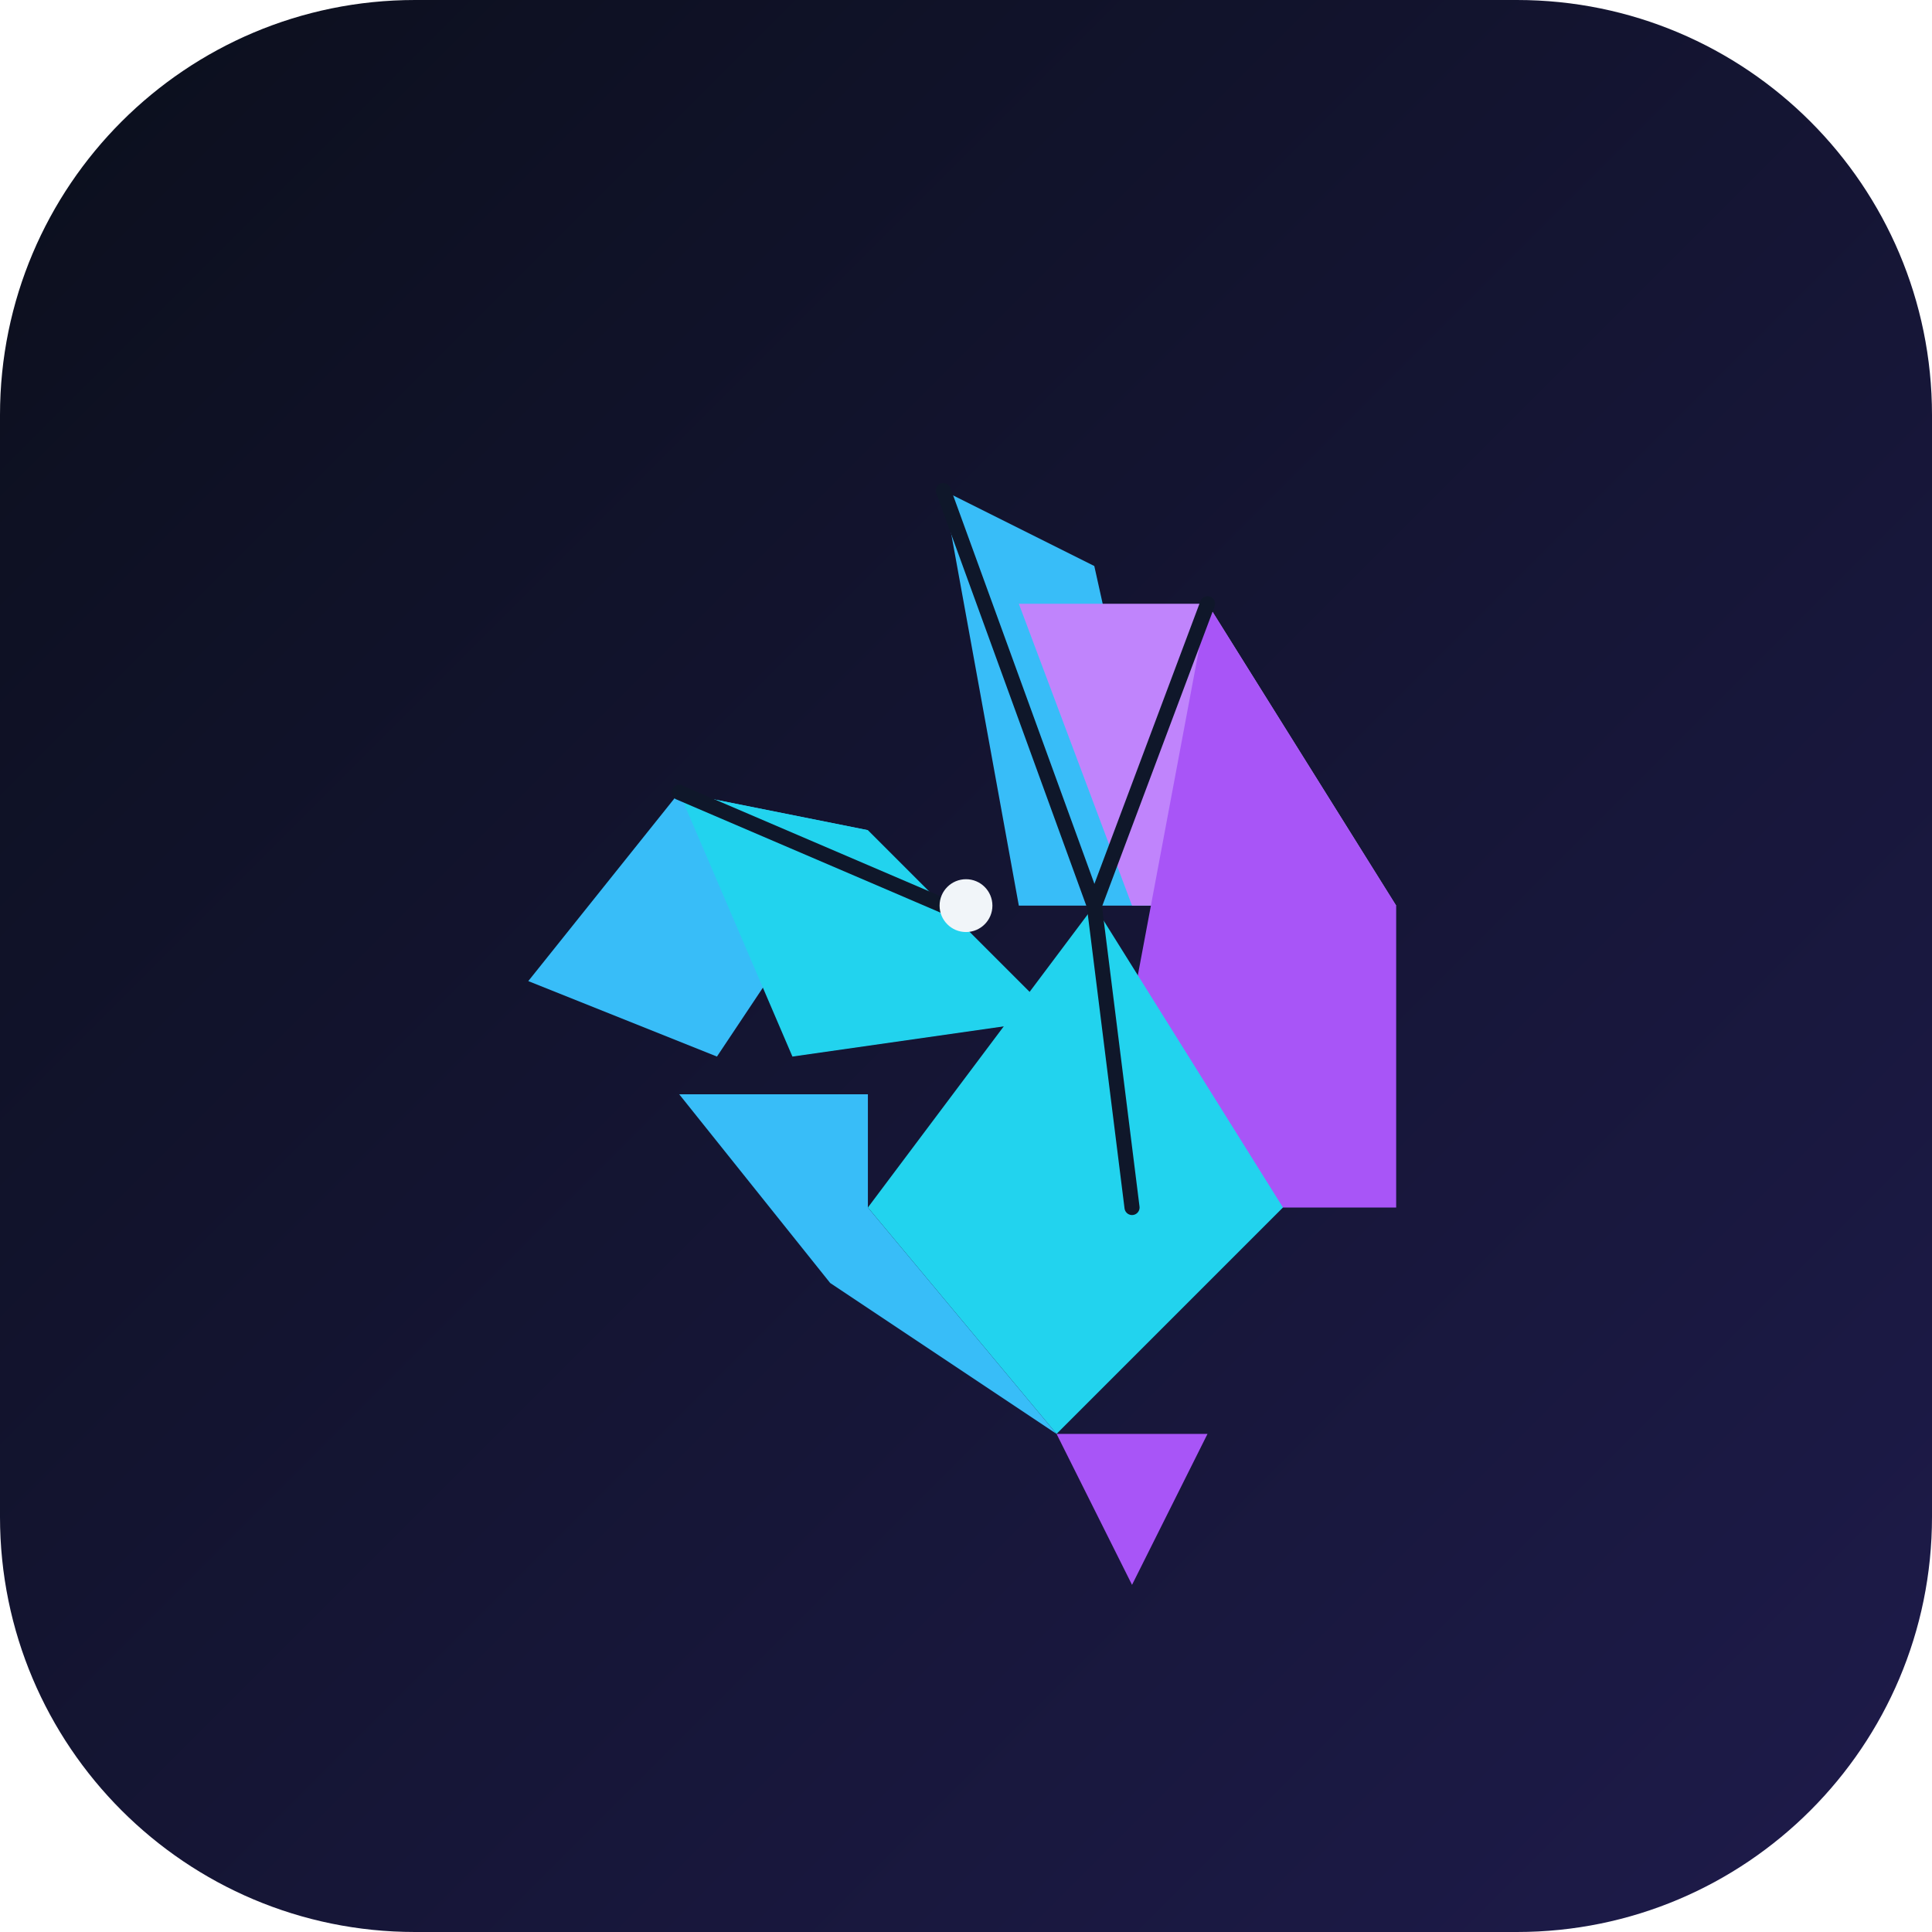
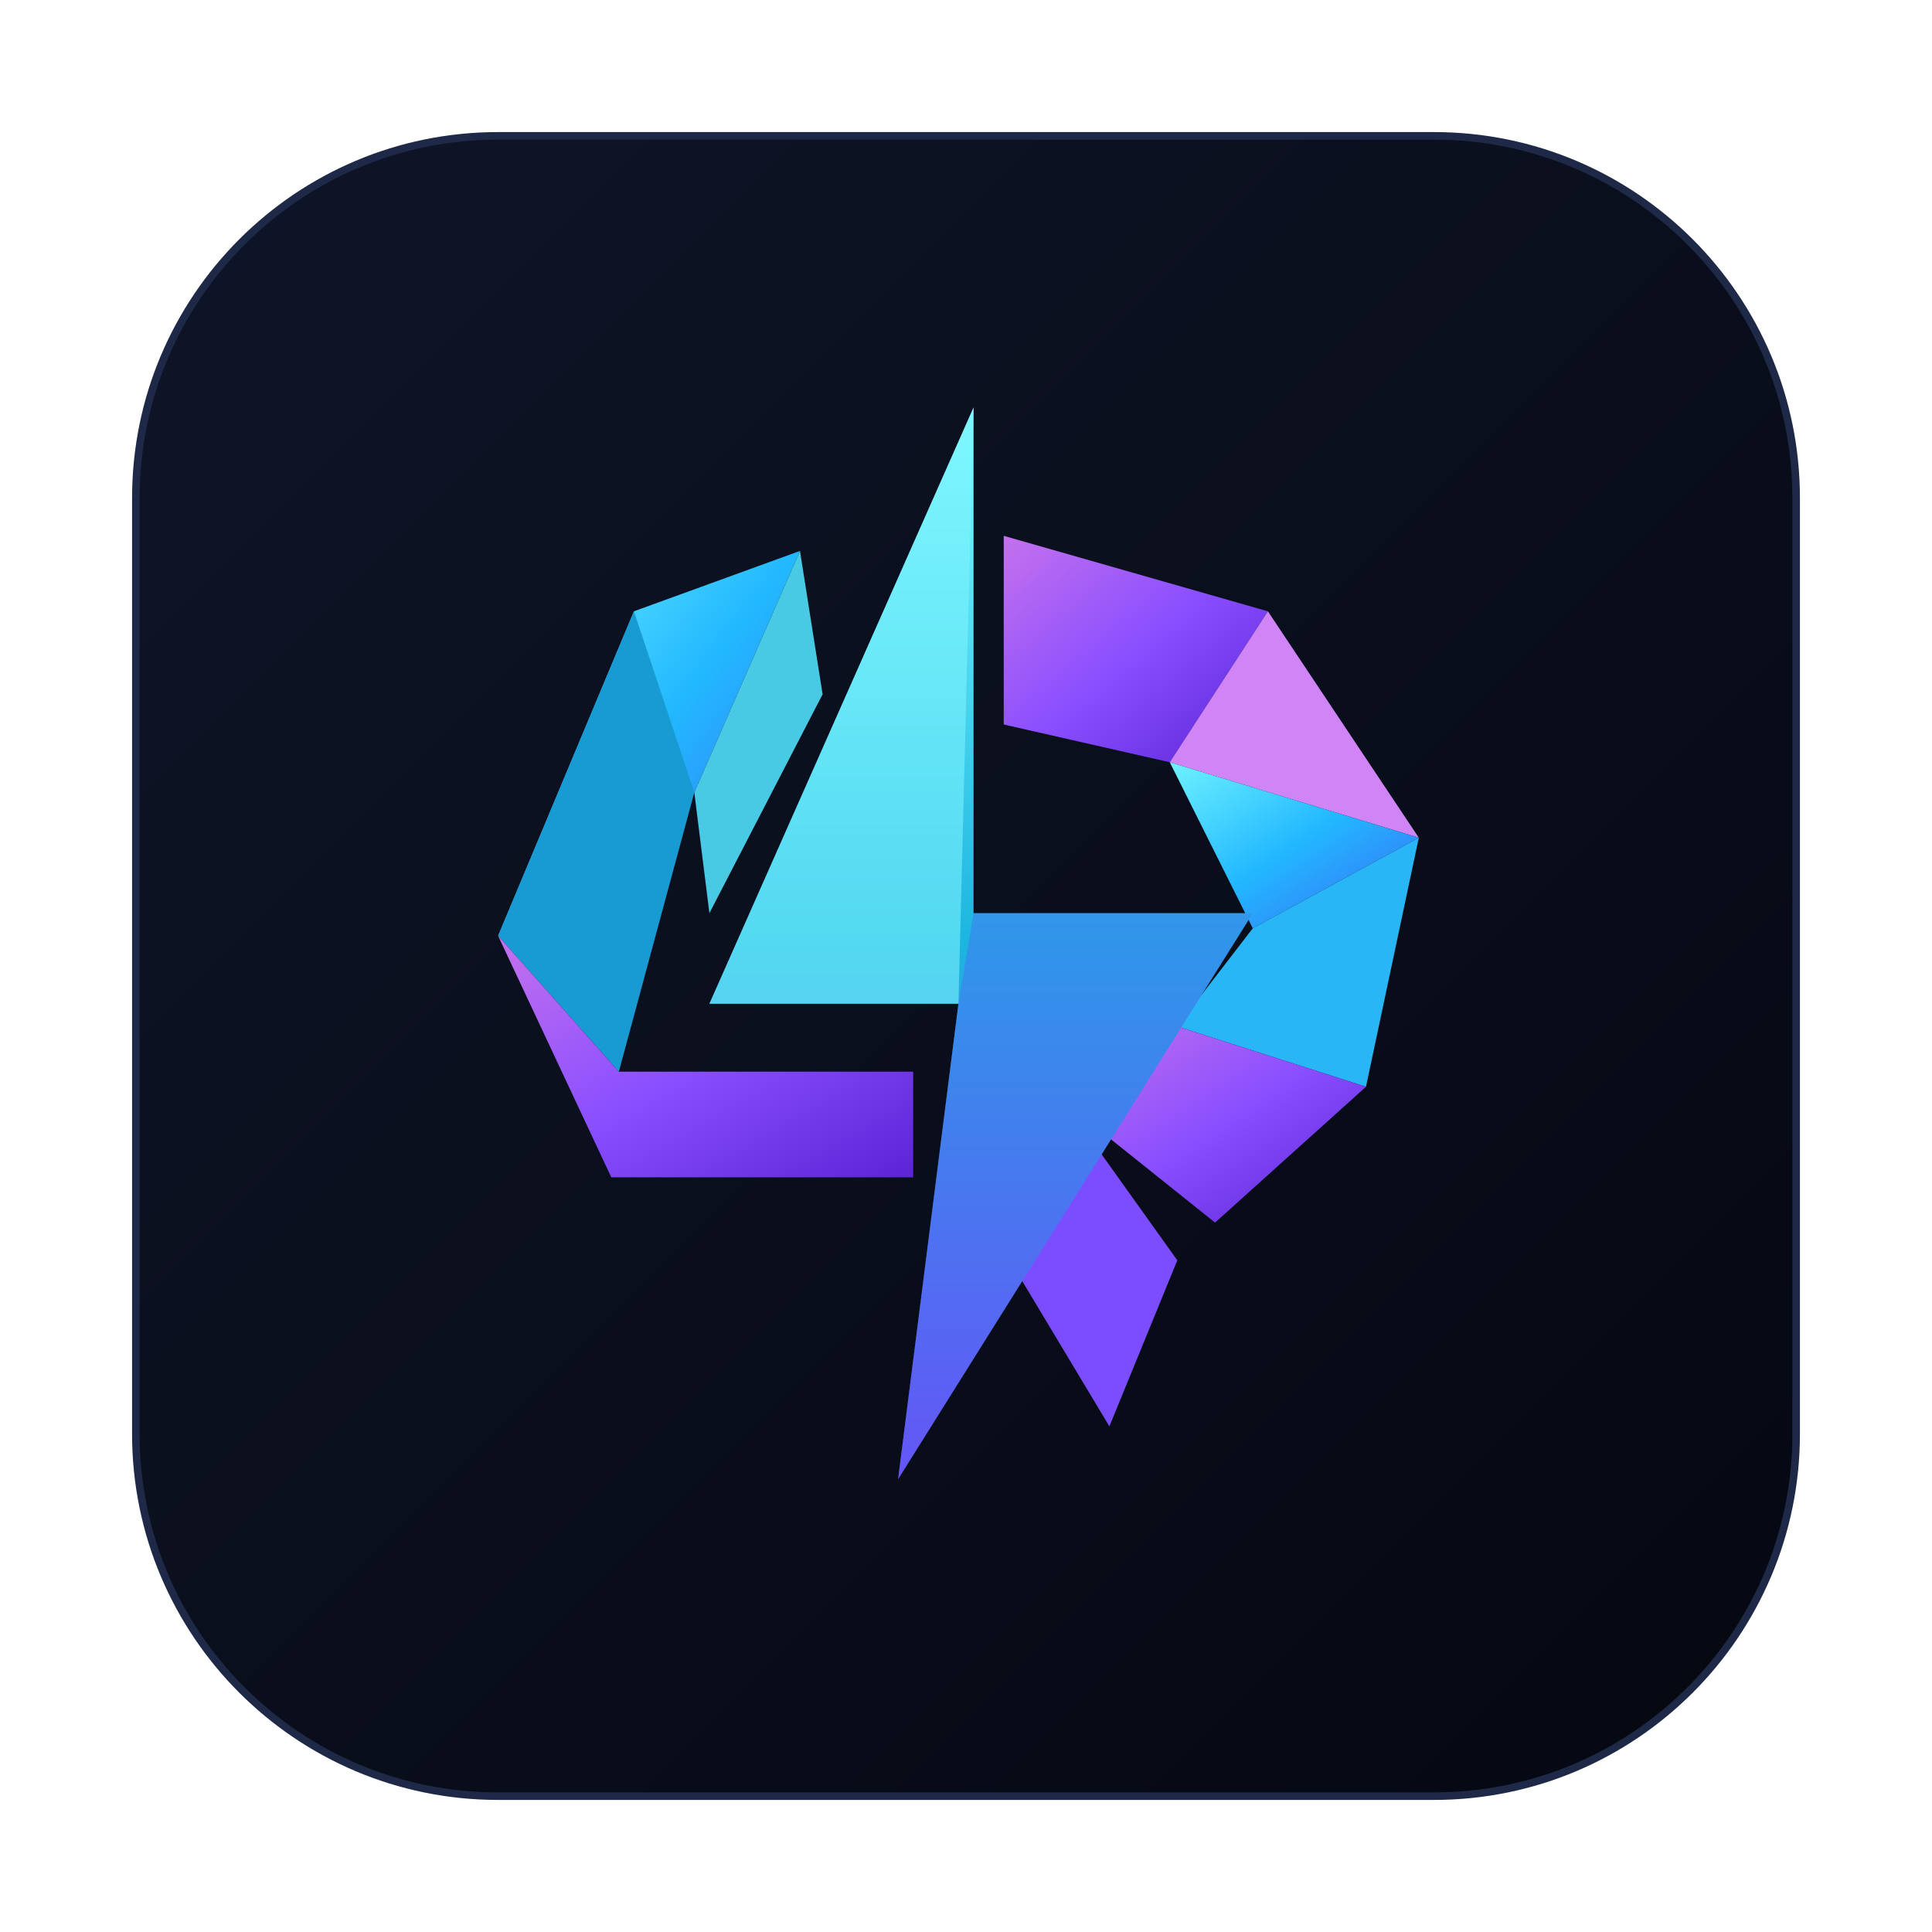
- <svg xmlns="http://www.w3.org/2000/svg" width="1024" height="1024" viewBox="0 0 1024 1024">
+ <svg xmlns="http://www.w3.org/2000/svg" viewBox="0 0 512 512" width="512" height="512">
  <defs>
-     <linearGradient id="iconBg" x1="0%" y1="0%" x2="100%" y2="100%">
-       <stop offset="0%" stop-color="#0b0f1c" />
-       <stop offset="100%" stop-color="#1e1b4b" />
+     <linearGradient id="bgGrad" x1="0%" y1="0%" x2="100%" y2="100%">
+       <stop offset="0%" stop-color="#0f1528" />
+       <stop offset="100%" stop-color="#050811" />
    </linearGradient>
-     <linearGradient id="meshBlue" x1="0%" y1="0%" x2="100%" y2="100%">
-       <stop offset="0%" stop-color="#38bdf8" />
-       <stop offset="100%" stop-color="#2563eb" />
+     <linearGradient id="cyanGrad" x1="0%" y1="0%" x2="100%" y2="100%">
+       <stop offset="0%" stop-color="#6ef2ff" />
+       <stop offset="50%" stop-color="#22b8ff" />
+       <stop offset="100%" stop-color="#3b66f5" />
    </linearGradient>
-     <linearGradient id="meshPurple" x1="0%" y1="0%" x2="100%" y2="100%">
-       <stop offset="0%" stop-color="#c084fc" />
-       <stop offset="100%" stop-color="#a855f7" />
+     <linearGradient id="purpleGrad" x1="0%" y1="0%" x2="100%" y2="100%">
+       <stop offset="0%" stop-color="#c471ed" />
+       <stop offset="50%" stop-color="#8a4fff" />
+       <stop offset="100%" stop-color="#5b24d6" />
    </linearGradient>
-     <filter id="softShadow" x="-20%" y="-20%" width="140%" height="140%">
-       <feGaussianBlur stdDeviation="12" result="blur" />
-       <feComposite in="SourceGraphic" in2="blur" operator="over" />
-     </filter>
+     <linearGradient id="boltGrad" x1="0%" y1="0%" x2="0%" y2="100%">
+       <stop offset="0%" stop-color="#7ef9ff" />
+       <stop offset="50%" stop-color="#1cb5e0" />
+       <stop offset="100%" stop-color="#7b42f6" />
+     </linearGradient>
  </defs>
-   <rect width="1024" height="1024" rx="220" fill="url(#iconBg)" />
-   <path d="M280 520 L360 420 L460 440 L380 560 Z" fill="#38bdf8" />
-   <path d="M360 420 L460 440 L560 540 L420 560 Z" fill="#22d3ee" />
-   <path d="M500 260 L540 480 L620 480 L580 300 Z" fill="#38bdf8" />
-   <path d="M540 320 L640 320 L740 480 L600 480 Z" fill="#c084fc" />
-   <path d="M640 320 L740 480 L740 640 L580 640 Z" fill="#a855f7" />
-   <path d="M580 480 L680 640 L560 760 L460 640 Z" fill="#22d3ee" />
-   <path d="M460 640 L560 760 L440 680 L360 580 L460 580 Z" fill="#38bdf8" />
-   <path d="M560 760 L640 760 L600 840 Z" fill="#a855f7" />
-   <path d="M500 260 L580 480" stroke="#0f172a" stroke-width="8" stroke-linecap="round" />
-   <path d="M360 420 L500 480" stroke="#0f172a" stroke-width="8" stroke-linecap="round" />
-   <path d="M640 320 L580 480" stroke="#0f172a" stroke-width="8" stroke-linecap="round" />
-   <path d="M580 480 L600 640" stroke="#0f172a" stroke-width="8" stroke-linecap="round" />
-   <circle cx="512" cy="480" r="14" fill="#f1f5f9" />
+   <rect x="36" y="36" width="440" height="440" rx="96" fill="url(#bgGrad)" stroke="#1e2947" stroke-width="2" />
+   <polygon points="168,162 212,146 184,210 132,248" fill="url(#cyanGrad)" />
+   <polygon points="168,162 132,248 164,284 184,210" fill="#189ad3" />
+   <polygon points="132,248 164,284 242,284 242,312 162,312" fill="url(#purpleGrad)" />
+   <polygon points="184,210 212,146 218,184 188,242" fill="#48cae4" />
+   <polygon points="266,142 336,162 310,202 266,192" fill="url(#purpleGrad)" />
+   <polygon points="336,162 376,222 310,202" fill="#d084f5" />
+   <polygon points="310,202 376,222 332,246" fill="url(#cyanGrad)" />
+   <polygon points="332,246 376,222 362,288 312,272" fill="#29b6f6" />
+   <polygon points="312,272 362,288 322,324 282,292" fill="url(#purpleGrad)" />
+   <polygon points="282,292 312,334 294,378 264,328" fill="#7c4dff" />
+   <polygon points="258,108 188,266 254,266 238,392 332,242 258,242" fill="url(#boltGrad)" />
+   <polygon points="258,108 254,266 188,266" fill="#80f5ff" opacity="0.55" />
+   <polygon points="258,242 332,242 238,392 254,266" fill="#4a6cf7" opacity="0.45" />
</svg>
